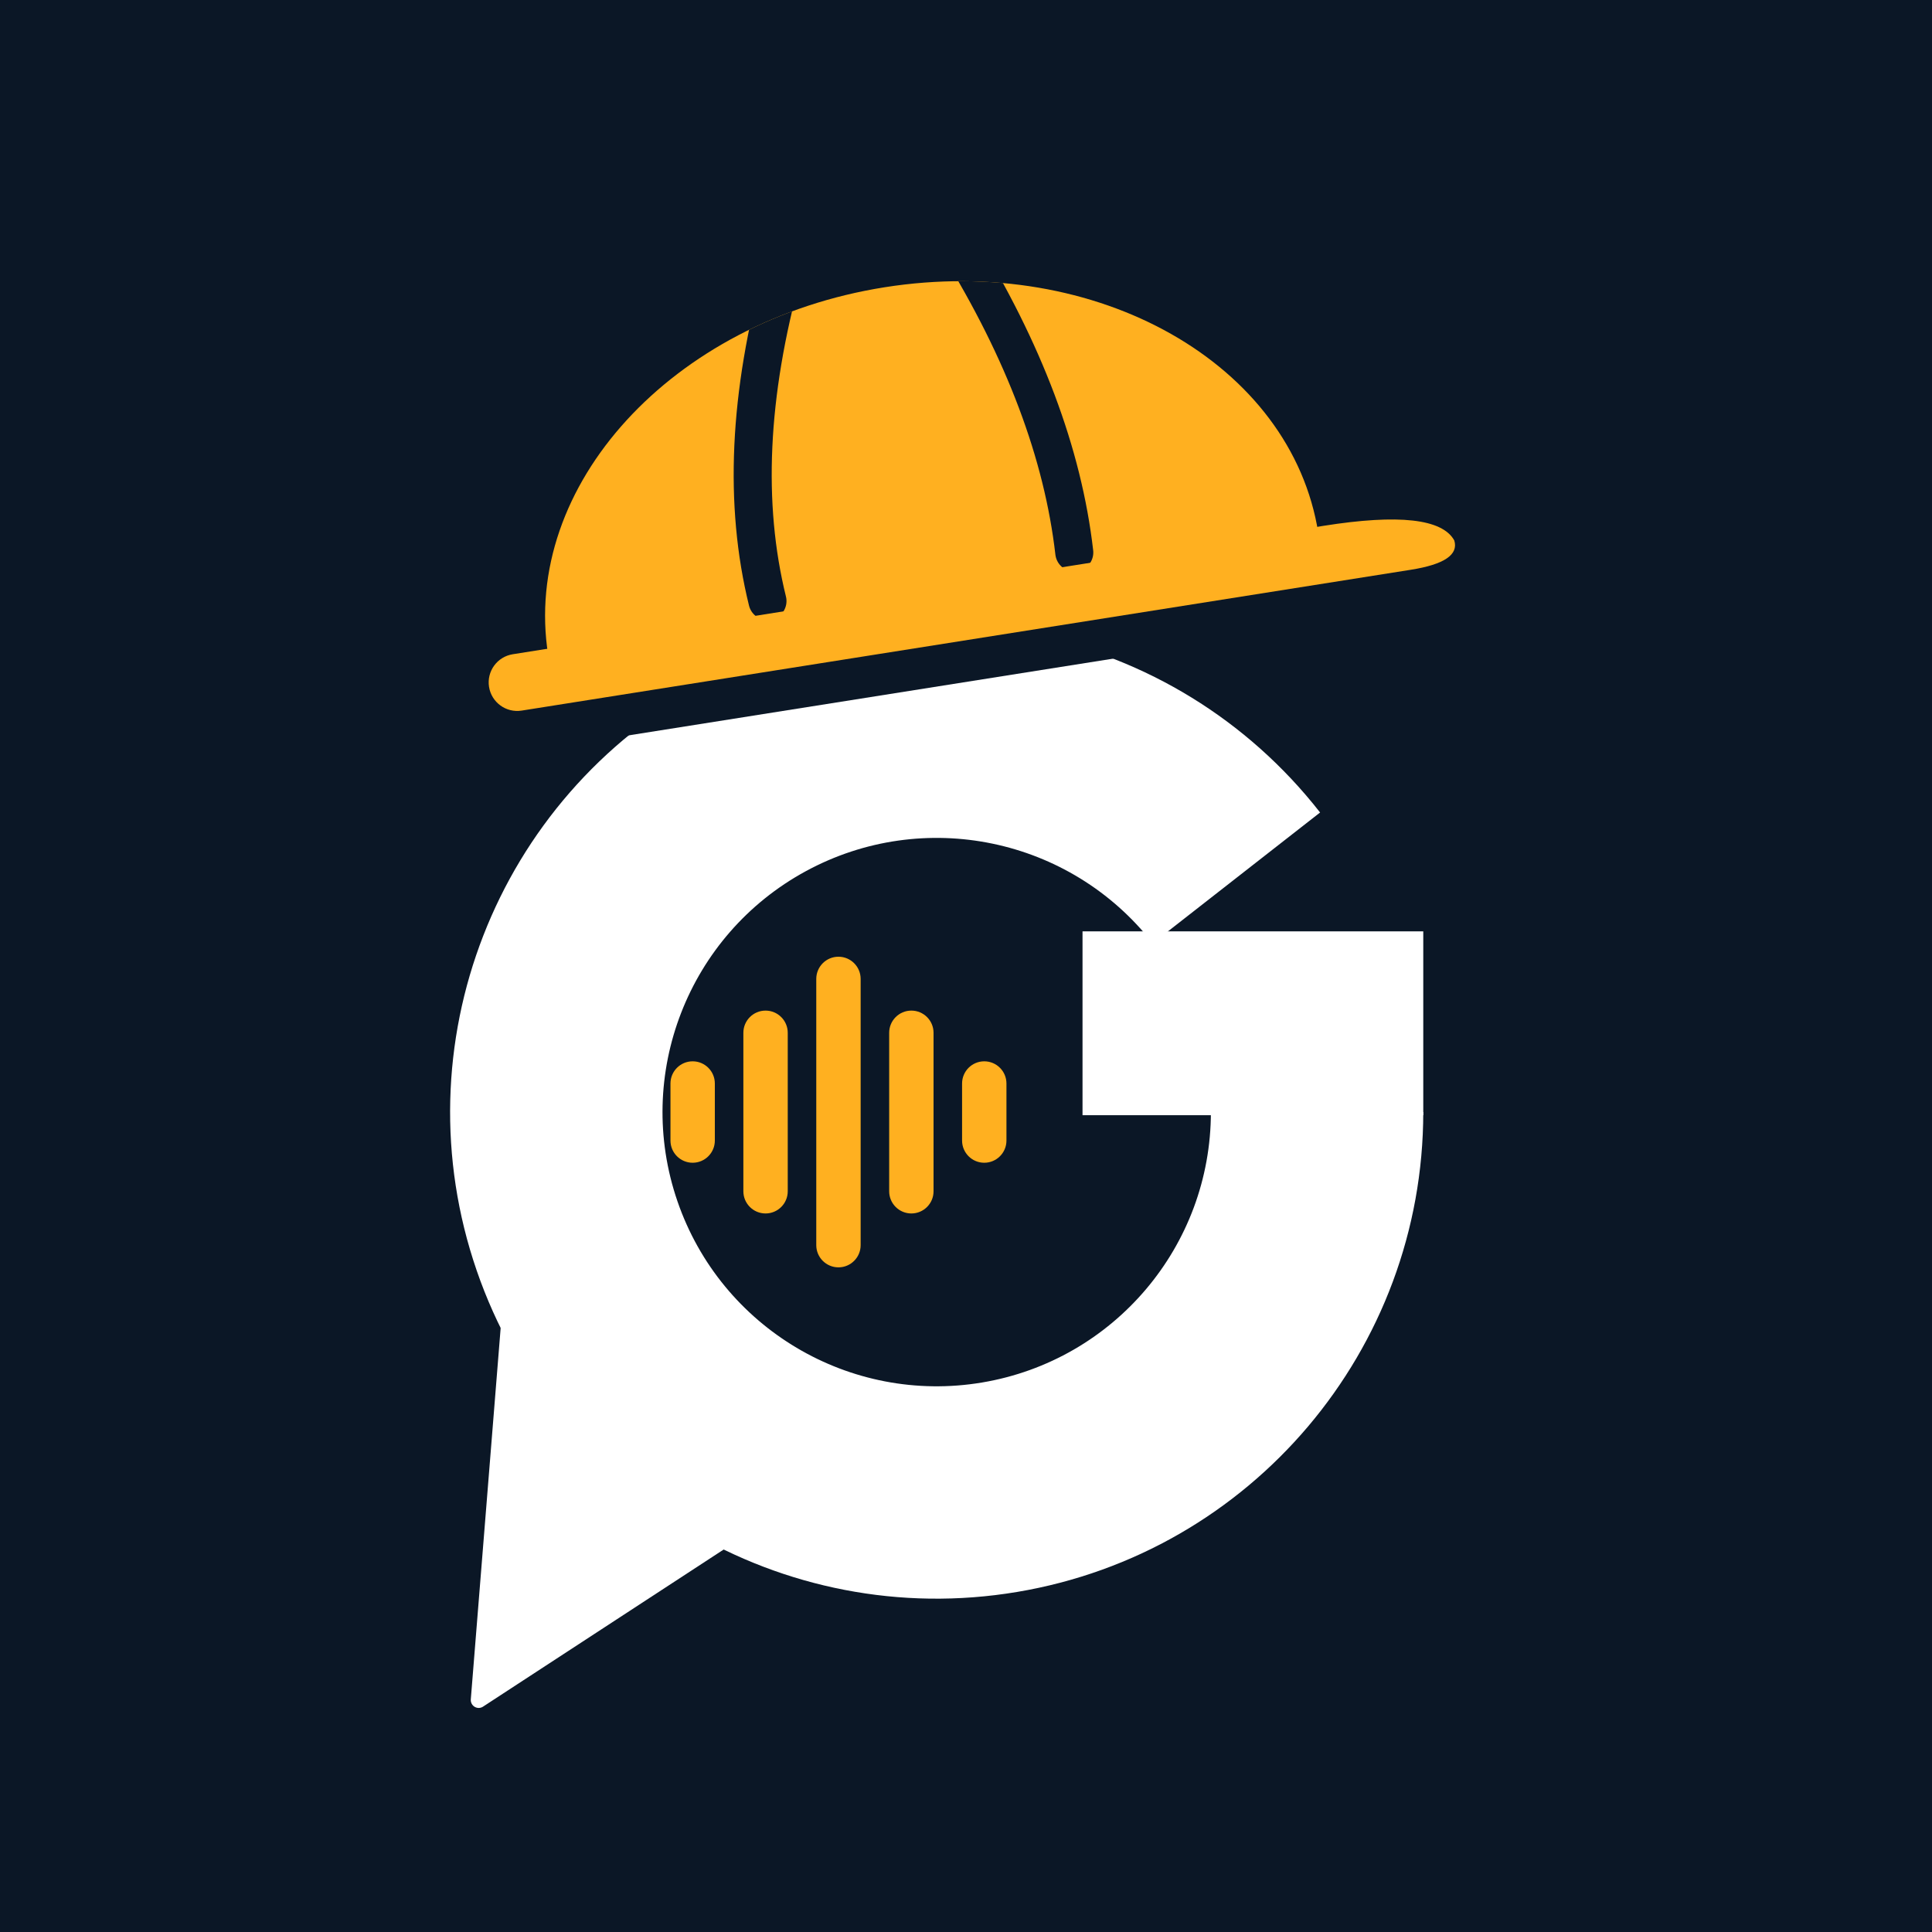
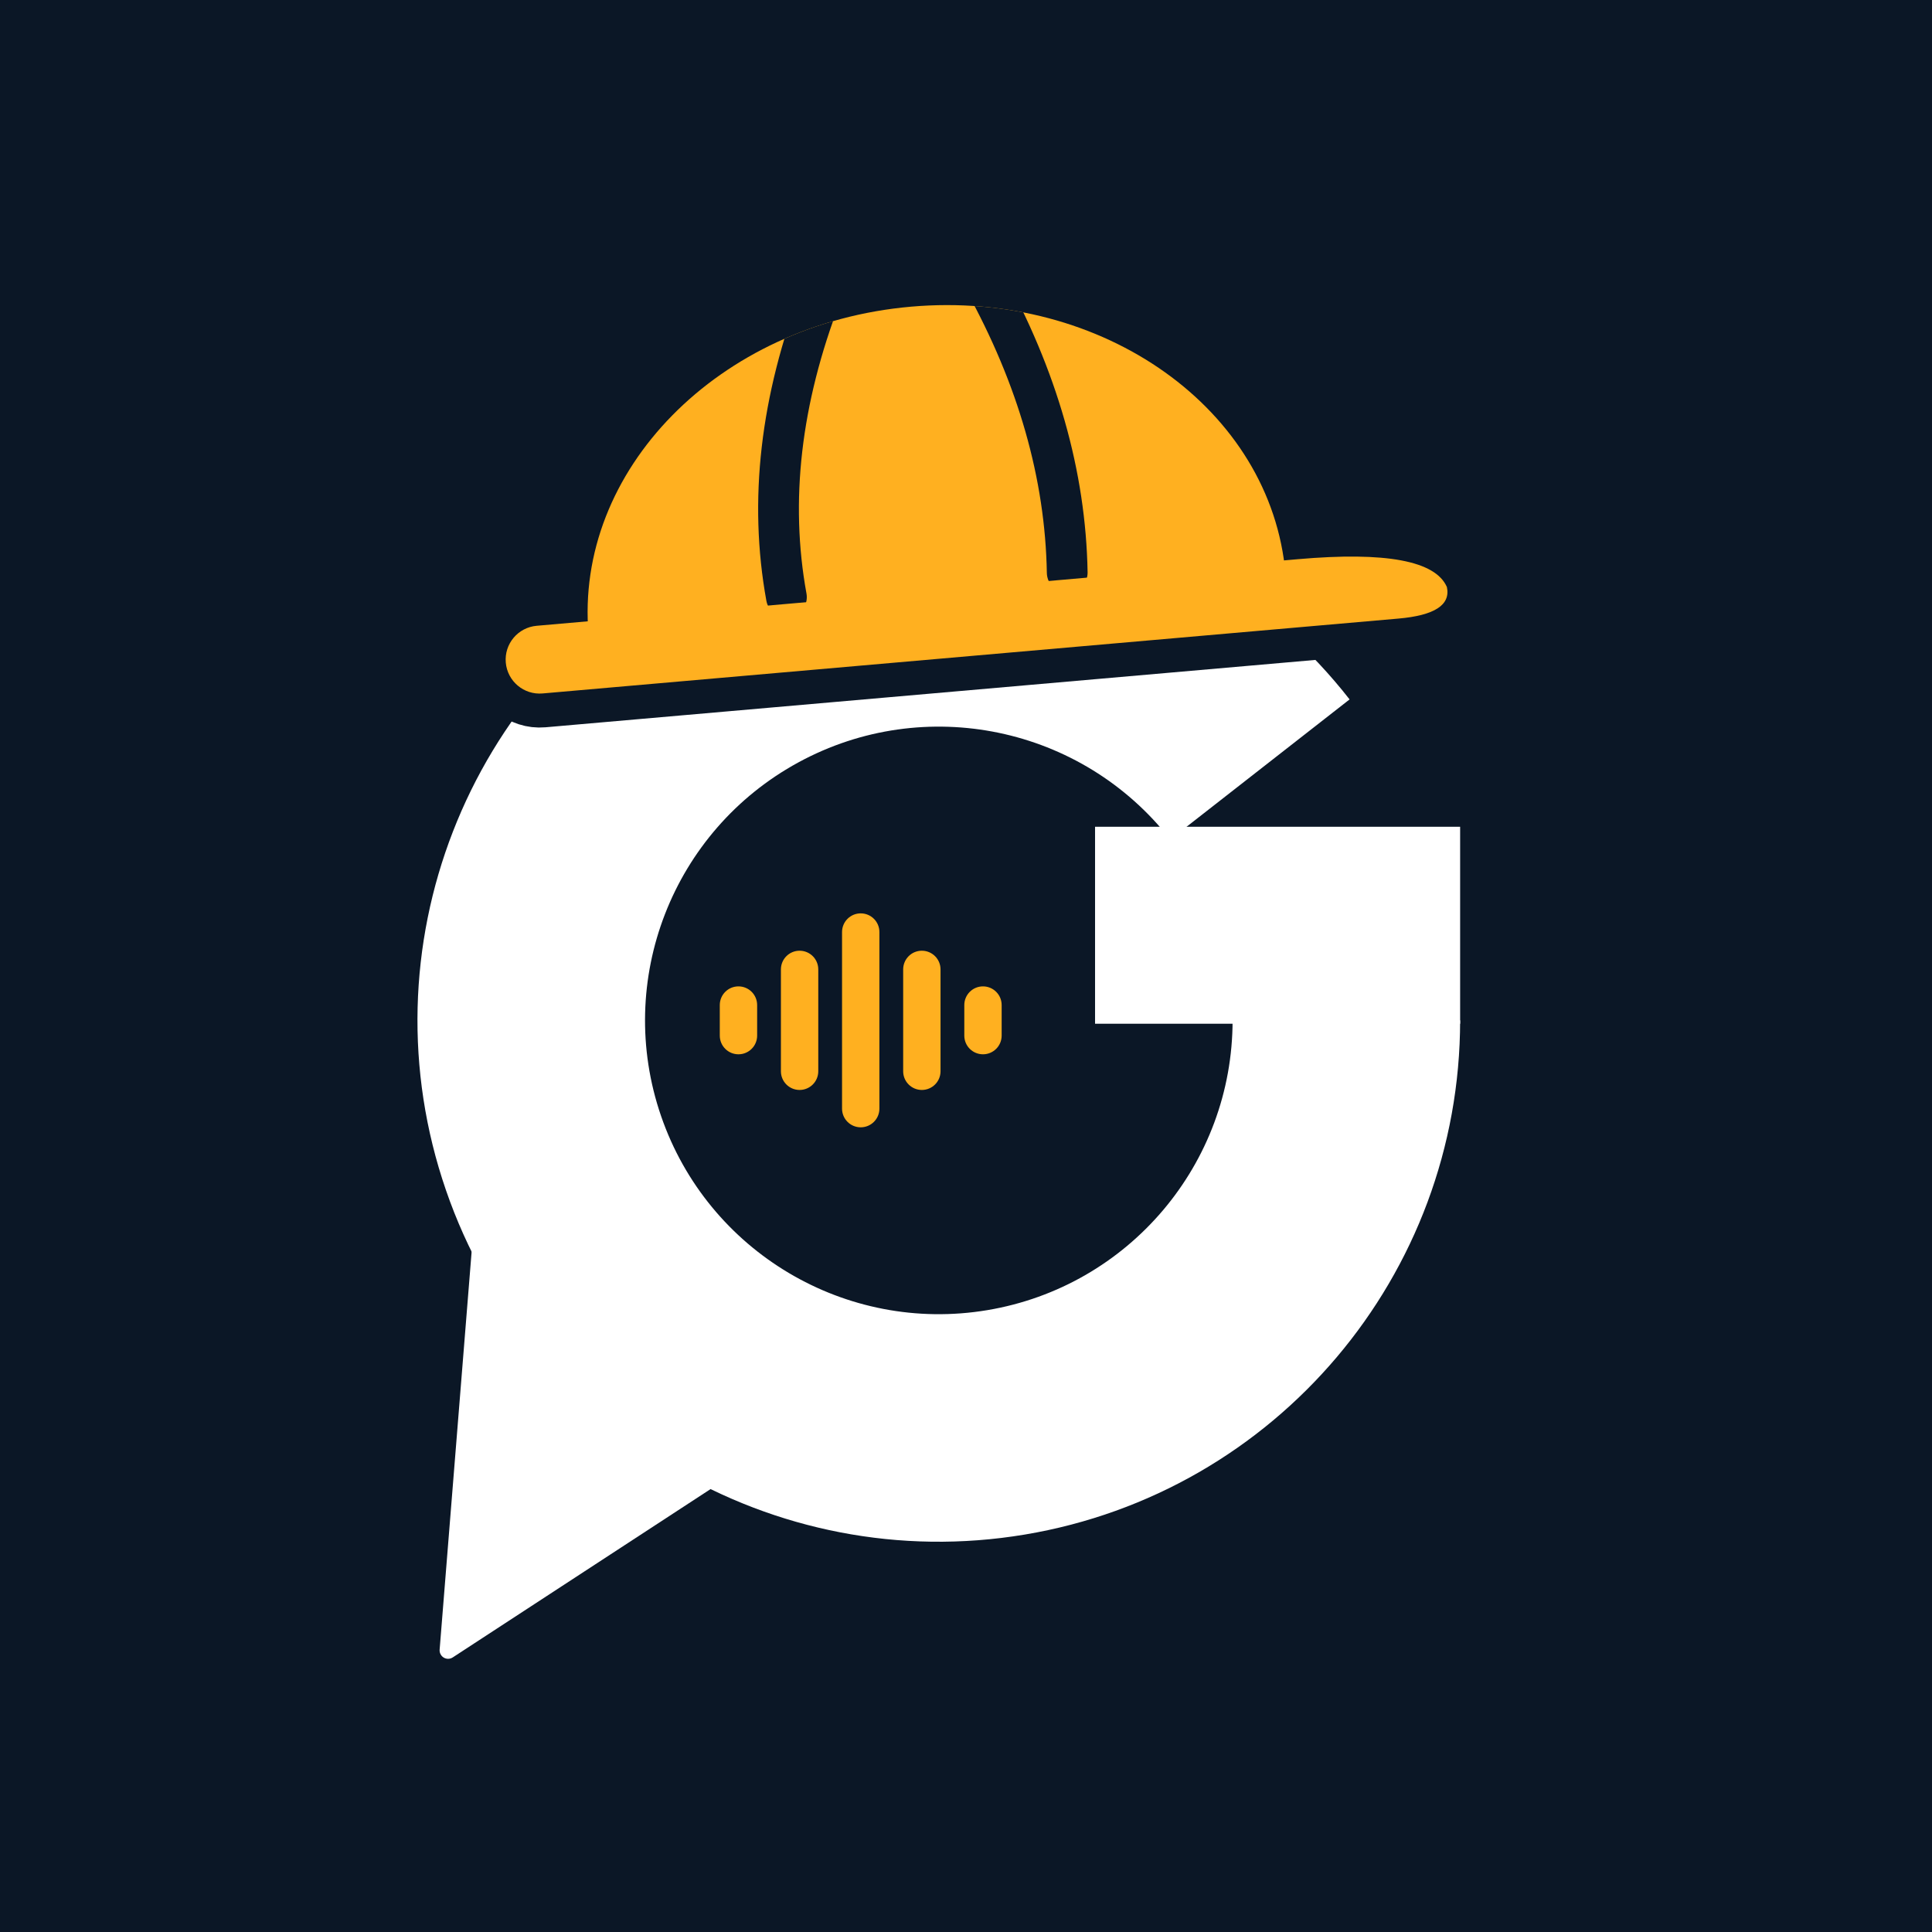
<svg xmlns="http://www.w3.org/2000/svg" viewBox="0 0 1024 1024" width="1024" height="1024">
  <rect width="1024" height="1024" rx="0" fill="#0B1726" />
  <g>
-     <g transform="translate(520 518) scale(0.84) translate(-540 -515)">
-       <defs>
-         <mask id="m">
-           <rect width="1024" height="1024" fill="#fff" />
-           <g fill="#000">
-             <rect x="0" y="0" width="1024" height="331" transform="rotate(-9 512 287)" />
-           </g>
-         </mask>
-       </defs>
-       <g fill="#FFFFFF" mask="url(#m)">
+     <g transform="translate(512 512) scale(0.9) translate(-528 -568)">
+       <g fill="#FFFFFF">
        <path d="M 753.9 411.0 A 307.0 307.0 0 1 0 819.0 600.0 L 685.0 600.0 A 173.0 173.0 0 1 1 648.3 493.5 Z" />
        <rect x="604" y="486" width="215.0" height="116" rx="0" />
        <path d="M 412.0 847.6 L 223.0 971.0 L 249.1 646.4 Z" stroke="#FFFFFF" stroke-width="10" stroke-linejoin="round" />
      </g>
      <g fill="#FFB020">
-         <rect x="344.0" y="568.0" width="28" height="64" rx="14.0" />
-         <rect x="390.0" y="536.0" width="28" height="128" rx="14.0" />
-         <rect x="436.0" y="502.0" width="28" height="196" rx="14.0" />
-         <rect x="482.0" y="536.0" width="28" height="128" rx="14.0" />
-         <rect x="528.0" y="568.0" width="28" height="64" rx="14.0" />
+         <rect x="383.0" y="580.0" width="22" height="40" rx="11.0" />
+         <rect x="419.0" y="559.0" width="22" height="82" rx="11.0" />
+         <rect x="455.0" y="537.0" width="22" height="126" rx="11.0" />
+         <rect x="491.0" y="559.0" width="22" height="82" rx="11.0" />
+         <rect x="527.0" y="580.0" width="22" height="40" rx="11.0" />
      </g>
-       <g transform="rotate(-9 512 287)">
+       <g transform="rotate(-5 512 367)">
        <clipPath id="dome">
-           <path d="M 266 273 A 246 196 0 0 1 758 273 Z" />
+           <path d="M 306 355 A 206 176 0 0 1 718 355 Z" />
        </clipPath>
-         <path d="M 266 273 A 246 196 0 0 1 758 273 Z" fill="#FFB020" />
+         <path d="M 276 347 H 726 Q 804 347 812 371 Q 814 387 782 387 H 276 A 20 20 0 0 1 276 347 Z" fill="#0B1726" stroke="#0B1726" stroke-width="40" stroke-linejoin="round" />
+         <path d="M 306 355 A 206 176 0 0 1 718 355 Z" fill="#FFB020" stroke="#0B1726" stroke-width="40" paint-order="stroke" />
        <g clip-path="url(#dome)" fill="none" stroke="#0B1726" stroke-width="24" stroke-linecap="round">
-           <path d="M 450 57 Q 400 167 408 261" />
-           <path d="M 562 57 Q 608 167 604 261" />
+           <path d="M 460 167 Q 416 257 424 343" />
+           <path d="M 556 167 Q 596 257 590 343" />
        </g>
-         <path d="M 244 269 H 762 Q 834 269 842 291 Q 844 305 812 305 H 244 A 18 18 0 0 1 244 269 Z" fill="#FFB020" />
+         <path d="M 276 347 H 726 Q 804 347 812 371 Q 814 387 782 387 H 276 A 20 20 0 0 1 276 347 Z" fill="#FFB020" />
      </g>
    </g>
  </g>
</svg>
